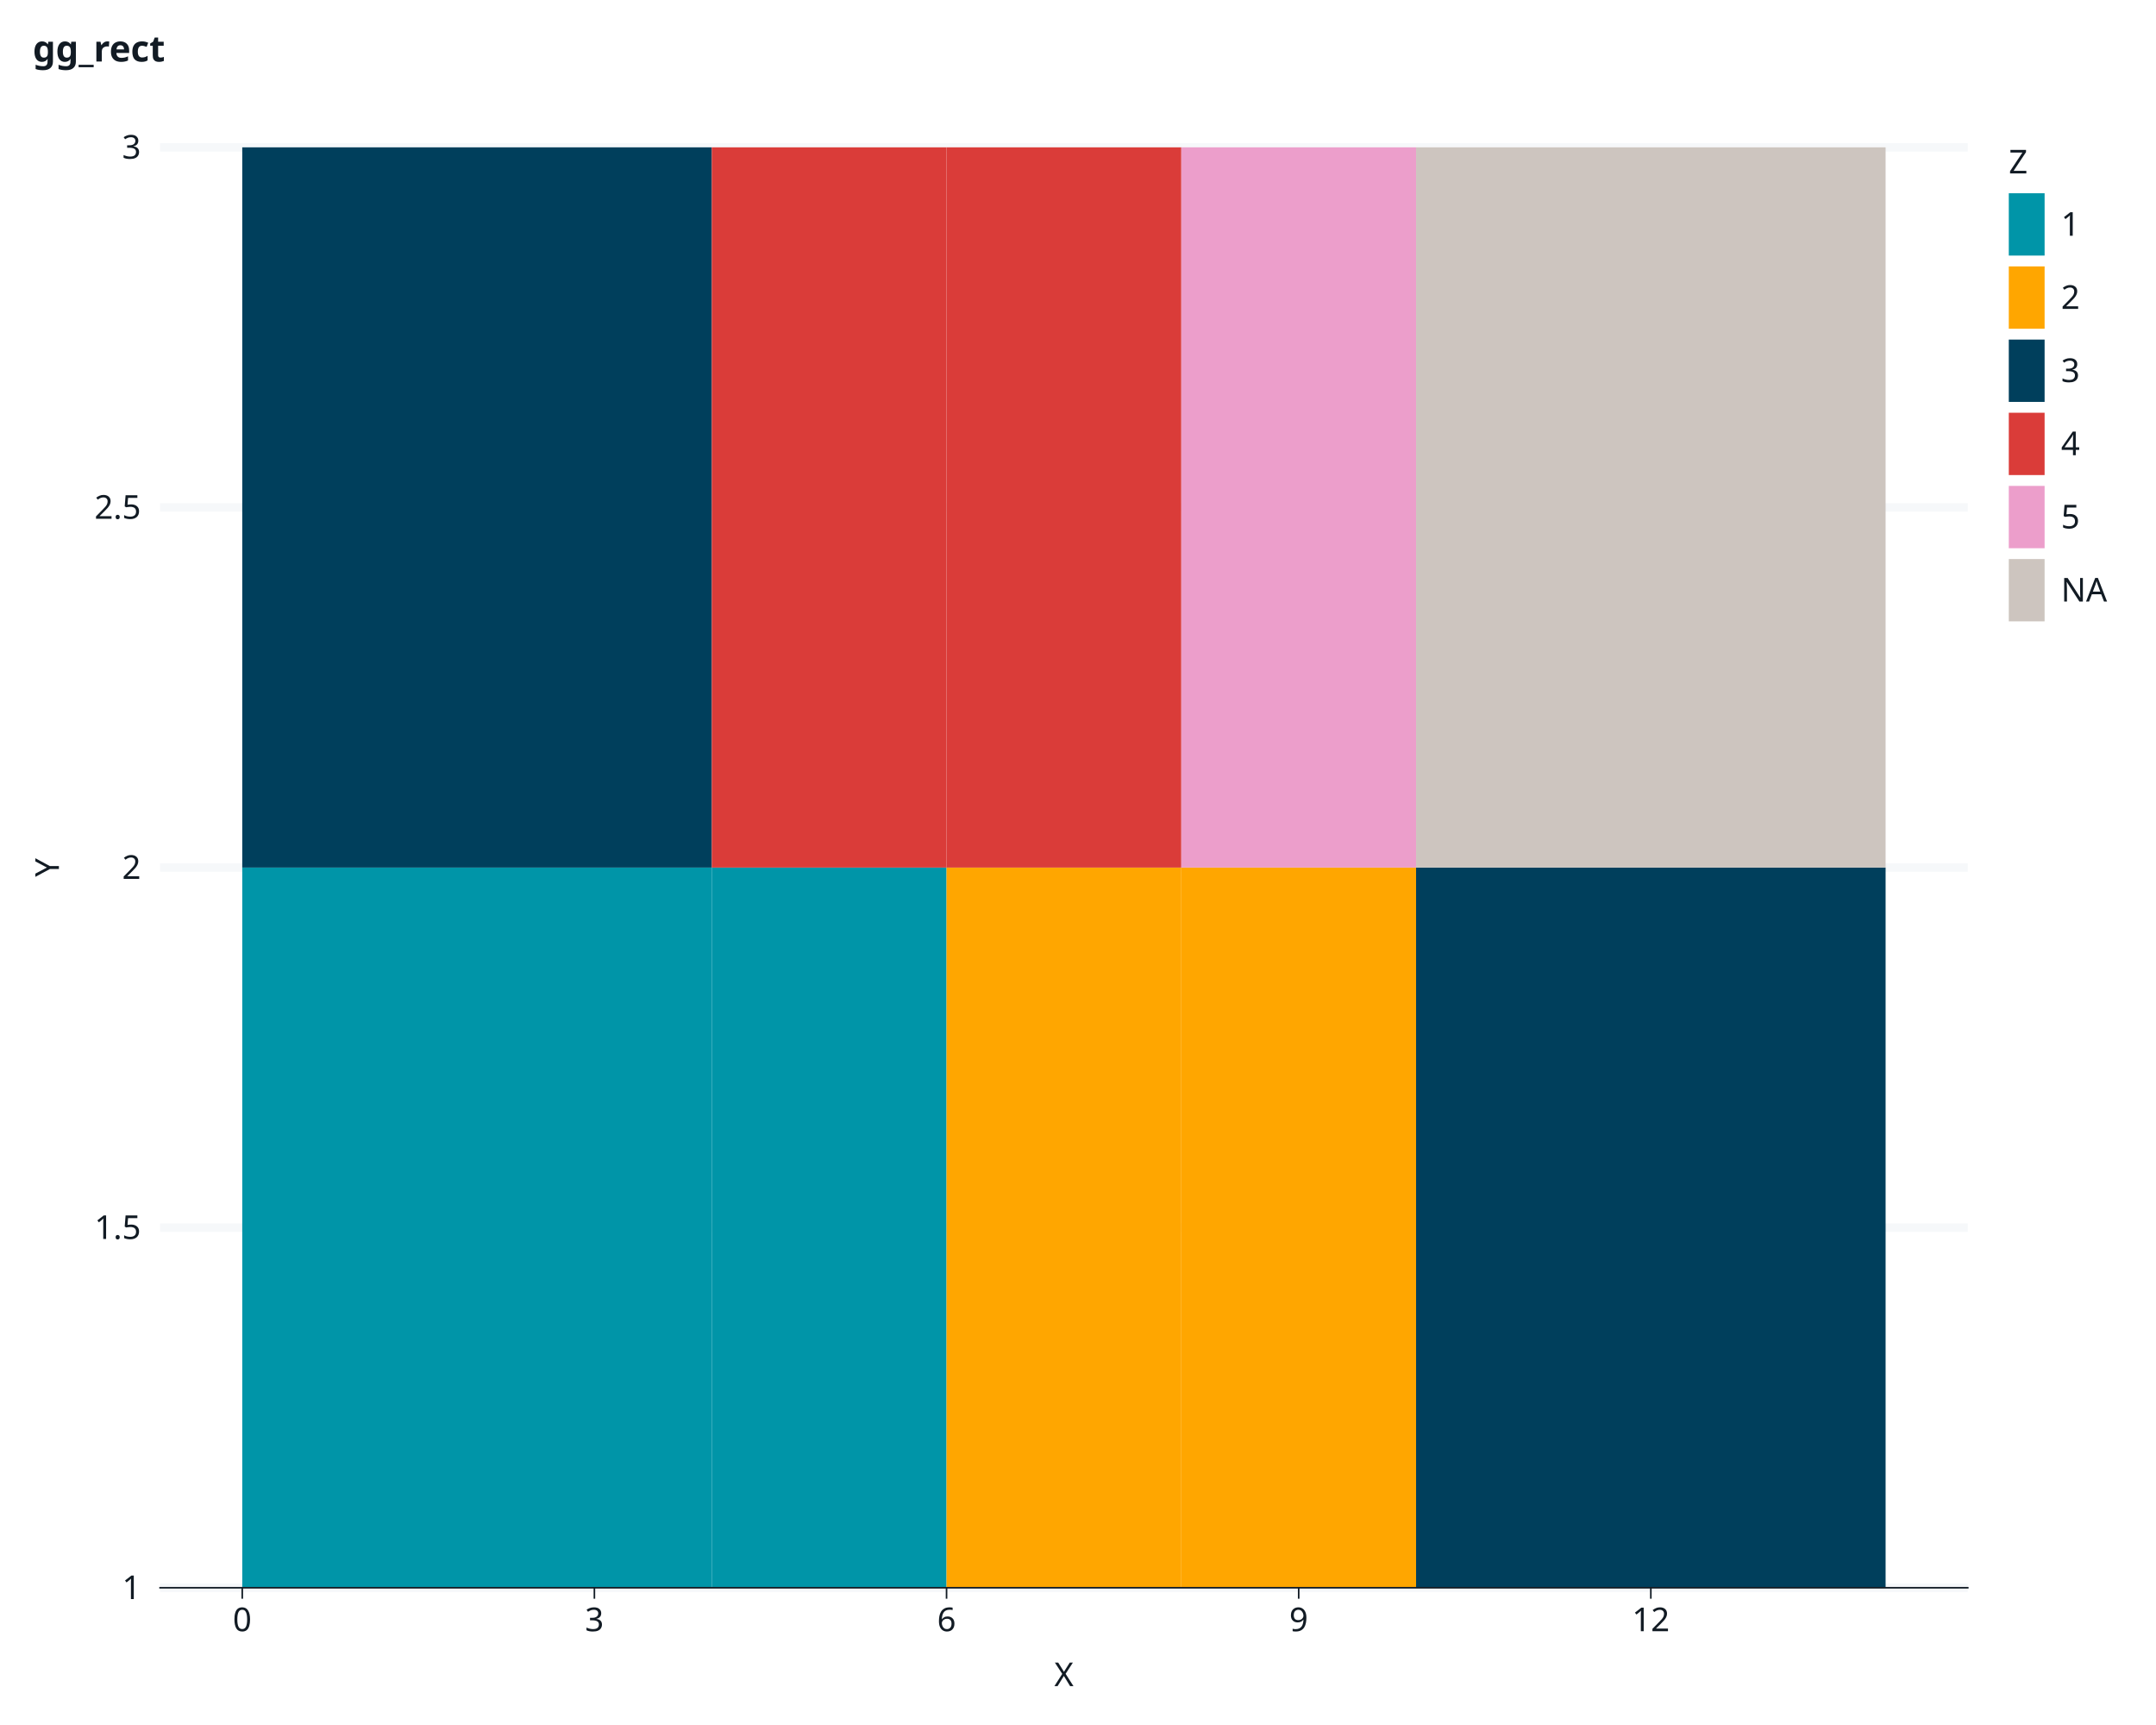
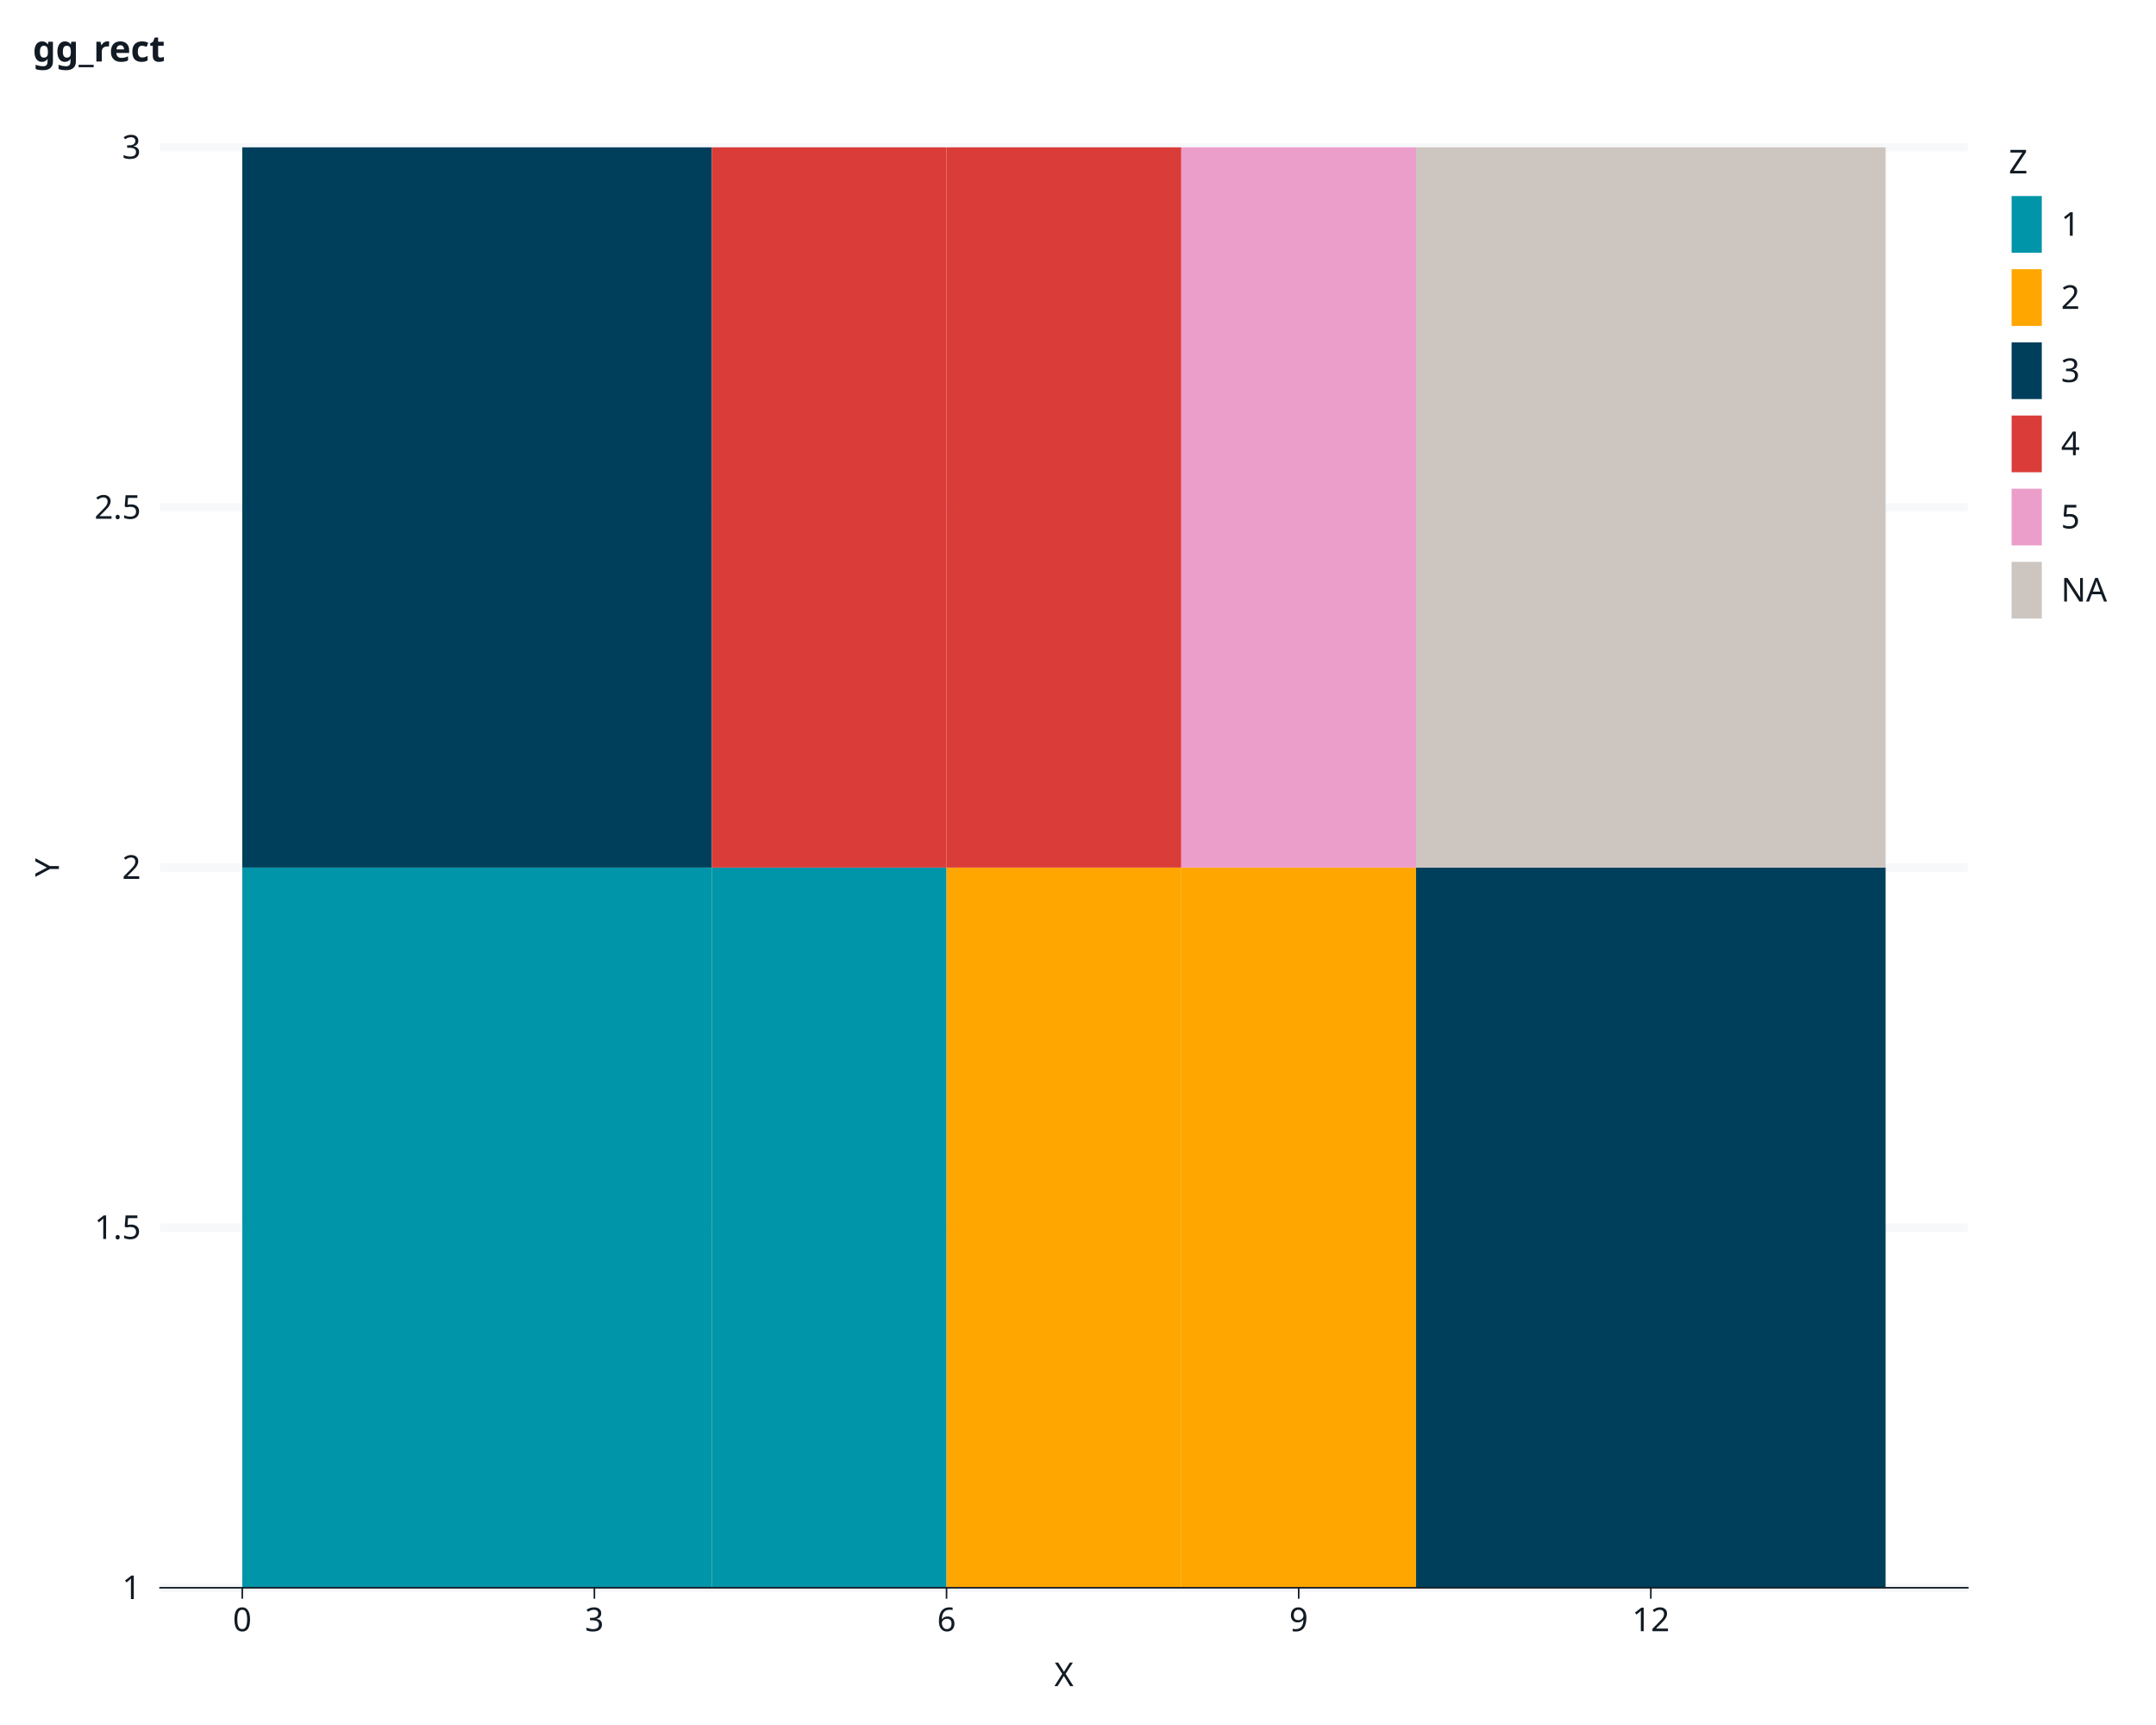
<svg xmlns="http://www.w3.org/2000/svg" class="svglite" data-engine-version="2.0" width="720.00pt" height="576.00pt" viewBox="0 0 720.00 576.00">
  <defs>
    <style type="text/css">
    .svglite line, .svglite polyline, .svglite polygon, .svglite path, .svglite rect, .svglite circle {
      fill: none;
      stroke: #000000;
      stroke-linecap: round;
      stroke-linejoin: round;
      stroke-miterlimit: 10.00;
    }
  </style>
  </defs>
  <rect width="100%" height="100%" style="stroke: none; fill: #FFFFFF;" />
  <defs>
    <clipPath id="cpMC4wMHw3MjAuMDB8MC4wMHw1NzYuMDA=">
      <rect x="0.00" y="0.00" width="720.00" height="576.00" />
    </clipPath>
  </defs>
  <g clip-path="url(#cpMC4wMHw3MjAuMDB8MC4wMHw1NzYuMDA=)">
    <rect x="0" y="0.00" width="720.00" height="576.00" style="stroke-width: 1.07; stroke: #FFFFFF; fill: #FFFFFF;" />
    <rect x="53.46" y="49.20" width="603.69" height="480.98" style="stroke-width: 1.07; stroke: #FFFFFF; fill: #FFFFFF;" />
    <polyline points="139.70,530.17 139.70,49.20 " style="stroke-width: 2.84; stroke: none; stroke-linecap: butt;" />
    <polyline points="257.30,530.17 257.30,49.20 " style="stroke-width: 2.84; stroke: none; stroke-linecap: butt;" />
    <polyline points="374.90,530.17 374.90,49.20 " style="stroke-width: 2.84; stroke: none; stroke-linecap: butt;" />
    <polyline points="492.50,530.17 492.50,49.20 " style="stroke-width: 2.84; stroke: none; stroke-linecap: butt;" />
    <polyline points="610.10,530.17 610.10,49.20 " style="stroke-width: 2.84; stroke: none; stroke-linecap: butt;" />
    <polyline points="53.46,530.17 657.14,530.17 " style="stroke-width: 2.84; stroke: #F6F8FA; stroke-linecap: butt;" />
    <polyline points="53.46,409.93 657.14,409.93 " style="stroke-width: 2.84; stroke: #F6F8FA; stroke-linecap: butt;" />
    <polyline points="53.46,289.68 657.14,289.68 " style="stroke-width: 2.84; stroke: #F6F8FA; stroke-linecap: butt;" />
    <polyline points="53.46,169.44 657.14,169.44 " style="stroke-width: 2.84; stroke: #F6F8FA; stroke-linecap: butt;" />
    <polyline points="53.46,49.20 657.14,49.20 " style="stroke-width: 2.84; stroke: #F6F8FA; stroke-linecap: butt;" />
    <polyline points="80.90,530.17 80.90,49.20 " style="stroke-width: 2.84; stroke: none; stroke-linecap: butt;" />
    <polyline points="198.50,530.17 198.50,49.20 " style="stroke-width: 2.84; stroke: none; stroke-linecap: butt;" />
    <polyline points="316.10,530.17 316.10,49.20 " style="stroke-width: 2.84; stroke: none; stroke-linecap: butt;" />
    <polyline points="433.70,530.17 433.70,49.20 " style="stroke-width: 2.84; stroke: none; stroke-linecap: butt;" />
    <polyline points="551.30,530.17 551.30,49.20 " style="stroke-width: 2.84; stroke: none; stroke-linecap: butt;" />
-     <rect x="80.90" y="289.68" width="156.80" height="240.49" style="stroke-width: 0.00; stroke: #0095A8; stroke-linecap: butt; stroke-linejoin: miter; fill: #0095A8;" />
-     <rect x="237.70" y="289.68" width="78.40" height="240.49" style="stroke-width: 0.00; stroke: #0095A8; stroke-linecap: butt; stroke-linejoin: miter; fill: #0095A8;" />
-     <rect x="316.10" y="289.68" width="78.40" height="240.49" style="stroke-width: 0.00; stroke: #FFA600; stroke-linecap: butt; stroke-linejoin: miter; fill: #FFA600;" />
-     <rect x="394.50" y="289.68" width="78.40" height="240.49" style="stroke-width: 0.00; stroke: #FFA600; stroke-linecap: butt; stroke-linejoin: miter; fill: #FFA600;" />
-     <rect x="472.90" y="289.68" width="156.80" height="240.49" style="stroke-width: 0.00; stroke: #003F5C; stroke-linecap: butt; stroke-linejoin: miter; fill: #003F5C;" />
-     <rect x="80.90" y="49.20" width="156.80" height="240.49" style="stroke-width: 0.00; stroke: #003F5C; stroke-linecap: butt; stroke-linejoin: miter; fill: #003F5C;" />
-     <rect x="237.70" y="49.20" width="78.40" height="240.49" style="stroke-width: 0.00; stroke: #DA3C39; stroke-linecap: butt; stroke-linejoin: miter; fill: #DA3C39;" />
-     <rect x="316.10" y="49.20" width="78.40" height="240.49" style="stroke-width: 0.00; stroke: #DA3C39; stroke-linecap: butt; stroke-linejoin: miter; fill: #DA3C39;" />
-     <rect x="394.50" y="49.20" width="78.40" height="240.49" style="stroke-width: 0.00; stroke: #EC9ECB; stroke-linecap: butt; stroke-linejoin: miter; fill: #EC9ECB;" />
-     <rect x="472.90" y="49.20" width="156.80" height="240.49" style="stroke-width: 0.00; stroke: #CDC5BF; stroke-linecap: butt; stroke-linejoin: miter; fill: #CDC5BF;" />
+     <rect x="80.90" y="289.68" width="156.80" height="240.49" style="stroke-width: 1.41; stroke: none; stroke-linecap: butt; stroke-linejoin: miter; fill: #0095A8;" />
+     <rect x="237.70" y="289.68" width="78.40" height="240.49" style="stroke-width: 1.41; stroke: none; stroke-linecap: butt; stroke-linejoin: miter; fill: #0095A8;" />
+     <rect x="316.10" y="289.68" width="78.40" height="240.49" style="stroke-width: 1.41; stroke: none; stroke-linecap: butt; stroke-linejoin: miter; fill: #FFA600;" />
+     <rect x="394.50" y="289.68" width="78.40" height="240.49" style="stroke-width: 1.41; stroke: none; stroke-linecap: butt; stroke-linejoin: miter; fill: #FFA600;" />
+     <rect x="472.90" y="289.68" width="156.80" height="240.49" style="stroke-width: 1.41; stroke: none; stroke-linecap: butt; stroke-linejoin: miter; fill: #003F5C;" />
+     <rect x="80.90" y="49.20" width="156.80" height="240.49" style="stroke-width: 1.41; stroke: none; stroke-linecap: butt; stroke-linejoin: miter; fill: #003F5C;" />
+     <rect x="237.70" y="49.20" width="78.40" height="240.49" style="stroke-width: 1.41; stroke: none; stroke-linecap: butt; stroke-linejoin: miter; fill: #DA3C39;" />
+     <rect x="316.10" y="49.20" width="78.40" height="240.49" style="stroke-width: 1.41; stroke: none; stroke-linecap: butt; stroke-linejoin: miter; fill: #DA3C39;" />
+     <rect x="394.50" y="49.20" width="78.40" height="240.49" style="stroke-width: 1.41; stroke: none; stroke-linecap: butt; stroke-linejoin: miter; fill: #EC9ECB;" />
+     <rect x="472.90" y="49.20" width="156.80" height="240.49" style="stroke-width: 1.41; stroke: none; stroke-linecap: butt; stroke-linejoin: miter; fill: #CDC5BF;" />
    <polyline points="53.46,530.17 53.46,49.20 " style="stroke-width: 0.53; stroke: none; stroke-linecap: square;" />
    <text x="47.06" y="533.96" text-anchor="end" style="font-size: 11.00px; fill: #121B24; font-family: sans;" textLength="6.12px" lengthAdjust="spacingAndGlyphs">1</text>
    <text x="47.06" y="413.71" text-anchor="end" style="font-size: 11.00px; fill: #121B24; font-family: sans;" textLength="15.29px" lengthAdjust="spacingAndGlyphs">1.5</text>
    <text x="47.06" y="293.47" text-anchor="end" style="font-size: 11.00px; fill: #121B24; font-family: sans;" textLength="6.12px" lengthAdjust="spacingAndGlyphs">2</text>
    <text x="47.06" y="173.23" text-anchor="end" style="font-size: 11.00px; fill: #121B24; font-family: sans;" textLength="15.29px" lengthAdjust="spacingAndGlyphs">2.5</text>
    <text x="47.06" y="52.98" text-anchor="end" style="font-size: 11.00px; fill: #121B24; font-family: sans;" textLength="6.12px" lengthAdjust="spacingAndGlyphs">3</text>
    <polyline points="49.80,530.17 53.46,530.17 " style="stroke-width: 0.53; stroke: none; stroke-linecap: butt;" />
    <polyline points="49.80,409.93 53.46,409.93 " style="stroke-width: 0.53; stroke: none; stroke-linecap: butt;" />
    <polyline points="49.80,289.68 53.46,289.68 " style="stroke-width: 0.53; stroke: none; stroke-linecap: butt;" />
    <polyline points="49.80,169.44 53.46,169.44 " style="stroke-width: 0.53; stroke: none; stroke-linecap: butt;" />
    <polyline points="49.80,49.20 53.46,49.20 " style="stroke-width: 0.53; stroke: none; stroke-linecap: butt;" />
    <polyline points="53.46,530.17 657.14,530.17 " style="stroke-width: 0.53; stroke: #121B24; stroke-linecap: square;" />
    <polyline points="80.90,533.83 80.90,530.17 " style="stroke-width: 0.53; stroke: #121B24; stroke-linecap: butt;" />
    <polyline points="198.50,533.83 198.50,530.17 " style="stroke-width: 0.53; stroke: #121B24; stroke-linecap: butt;" />
    <polyline points="316.10,533.83 316.10,530.17 " style="stroke-width: 0.53; stroke: #121B24; stroke-linecap: butt;" />
    <polyline points="433.70,533.83 433.70,530.17 " style="stroke-width: 0.53; stroke: #121B24; stroke-linecap: butt;" />
    <polyline points="551.30,533.83 551.30,530.17 " style="stroke-width: 0.53; stroke: #121B24; stroke-linecap: butt;" />
    <text x="80.90" y="544.68" text-anchor="middle" style="font-size: 11.00px; fill: #121B24; font-family: sans;" textLength="6.12px" lengthAdjust="spacingAndGlyphs">0</text>
    <text x="198.50" y="544.68" text-anchor="middle" style="font-size: 11.00px; fill: #121B24; font-family: sans;" textLength="6.12px" lengthAdjust="spacingAndGlyphs">3</text>
    <text x="316.10" y="544.68" text-anchor="middle" style="font-size: 11.00px; fill: #121B24; font-family: sans;" textLength="6.12px" lengthAdjust="spacingAndGlyphs">6</text>
    <text x="433.70" y="544.68" text-anchor="middle" style="font-size: 11.00px; fill: #121B24; font-family: sans;" textLength="6.12px" lengthAdjust="spacingAndGlyphs">9</text>
    <text x="551.30" y="544.68" text-anchor="middle" style="font-size: 11.00px; fill: #121B24; font-family: sans;" textLength="12.24px" lengthAdjust="spacingAndGlyphs">12</text>
    <text x="355.30" y="563.02" text-anchor="middle" style="font-size: 11.00px; fill: #121B24; font-family: sans;" textLength="7.34px" lengthAdjust="spacingAndGlyphs">X</text>
    <text transform="translate(19.67,289.68) rotate(-90)" text-anchor="middle" style="font-size: 11.00px; fill: #121B24; font-family: sans;" textLength="7.34px" lengthAdjust="spacingAndGlyphs">Y</text>
    <rect x="662.62" y="49.20" width="35.46" height="166.51" style="stroke-width: 1.07; stroke: #FFFFFF; fill: #FFFFFF;" />
    <text x="670.84" y="57.91" style="font-size: 11.00px; fill: #121B24; font-family: sans;" textLength="6.72px" lengthAdjust="spacingAndGlyphs">Z</text>
    <rect x="670.84" y="64.53" width="11.96" height="20.81" style="stroke-width: 1.07; stroke: #FFFFFF; fill: #FFFFFF;" />
-     <rect x="670.84" y="64.53" width="11.96" height="20.81" style="stroke-width: 0.00; stroke: #0095A8; stroke-linecap: butt; stroke-linejoin: miter; fill: #0095A8;" />
+     <rect x="671.78" y="65.46" width="10.08" height="18.94" style="stroke-width: 1.41; stroke: none; stroke-linecap: butt; stroke-linejoin: miter; fill: #0095A8;" />
    <rect x="670.84" y="88.96" width="11.96" height="20.81" style="stroke-width: 1.07; stroke: #FFFFFF; fill: #FFFFFF;" />
-     <rect x="670.84" y="88.96" width="11.96" height="20.81" style="stroke-width: 0.00; stroke: #FFA600; stroke-linecap: butt; stroke-linejoin: miter; fill: #FFA600;" />
+     <rect x="671.78" y="89.89" width="10.08" height="18.94" style="stroke-width: 1.41; stroke: none; stroke-linecap: butt; stroke-linejoin: miter; fill: #FFA600;" />
    <rect x="670.84" y="113.39" width="11.96" height="20.81" style="stroke-width: 1.07; stroke: #FFFFFF; fill: #FFFFFF;" />
-     <rect x="670.84" y="113.39" width="11.96" height="20.81" style="stroke-width: 0.00; stroke: #003F5C; stroke-linecap: butt; stroke-linejoin: miter; fill: #003F5C;" />
+     <rect x="671.78" y="114.32" width="10.08" height="18.94" style="stroke-width: 1.41; stroke: none; stroke-linecap: butt; stroke-linejoin: miter; fill: #003F5C;" />
    <rect x="670.84" y="137.82" width="11.96" height="20.81" style="stroke-width: 1.07; stroke: #FFFFFF; fill: #FFFFFF;" />
-     <rect x="670.84" y="137.82" width="11.96" height="20.81" style="stroke-width: 0.00; stroke: #DA3C39; stroke-linecap: butt; stroke-linejoin: miter; fill: #DA3C39;" />
+     <rect x="671.78" y="138.75" width="10.08" height="18.94" style="stroke-width: 1.41; stroke: none; stroke-linecap: butt; stroke-linejoin: miter; fill: #DA3C39;" />
    <rect x="670.84" y="162.25" width="11.96" height="20.81" style="stroke-width: 1.07; stroke: #FFFFFF; fill: #FFFFFF;" />
-     <rect x="670.84" y="162.25" width="11.96" height="20.81" style="stroke-width: 0.00; stroke: #EC9ECB; stroke-linecap: butt; stroke-linejoin: miter; fill: #EC9ECB;" />
+     <rect x="671.78" y="163.18" width="10.08" height="18.94" style="stroke-width: 1.41; stroke: none; stroke-linecap: butt; stroke-linejoin: miter; fill: #EC9ECB;" />
    <rect x="670.84" y="186.67" width="11.96" height="20.81" style="stroke-width: 1.07; stroke: #FFFFFF; fill: #FFFFFF;" />
-     <rect x="670.84" y="186.67" width="11.96" height="20.81" style="stroke-width: 0.00; stroke: #CDC5BF; stroke-linecap: butt; stroke-linejoin: miter; fill: #CDC5BF;" />
+     <rect x="671.78" y="187.61" width="10.08" height="18.94" style="stroke-width: 1.41; stroke: none; stroke-linecap: butt; stroke-linejoin: miter; fill: #CDC5BF;" />
    <text x="688.28" y="78.72" style="font-size: 11.00px; fill: #121B24; font-family: sans;" textLength="6.12px" lengthAdjust="spacingAndGlyphs">1</text>
    <text x="688.28" y="103.15" style="font-size: 11.00px; fill: #121B24; font-family: sans;" textLength="6.12px" lengthAdjust="spacingAndGlyphs">2</text>
    <text x="688.28" y="127.58" style="font-size: 11.00px; fill: #121B24; font-family: sans;" textLength="6.12px" lengthAdjust="spacingAndGlyphs">3</text>
    <text x="688.28" y="152.01" style="font-size: 11.00px; fill: #121B24; font-family: sans;" textLength="6.12px" lengthAdjust="spacingAndGlyphs">4</text>
    <text x="688.28" y="176.44" style="font-size: 11.00px; fill: #121B24; font-family: sans;" textLength="6.12px" lengthAdjust="spacingAndGlyphs">5</text>
    <text x="688.28" y="200.87" style="font-size: 11.00px; fill: #121B24; font-family: sans;" textLength="15.29px" lengthAdjust="spacingAndGlyphs">NA</text>
    <text x="10.96" y="20.54" style="font-size: 12.10px; font-weight: bold; fill: #121B24; font-family: sans;" textLength="40.37px" lengthAdjust="spacingAndGlyphs">gg_rect</text>
  </g>
</svg>
